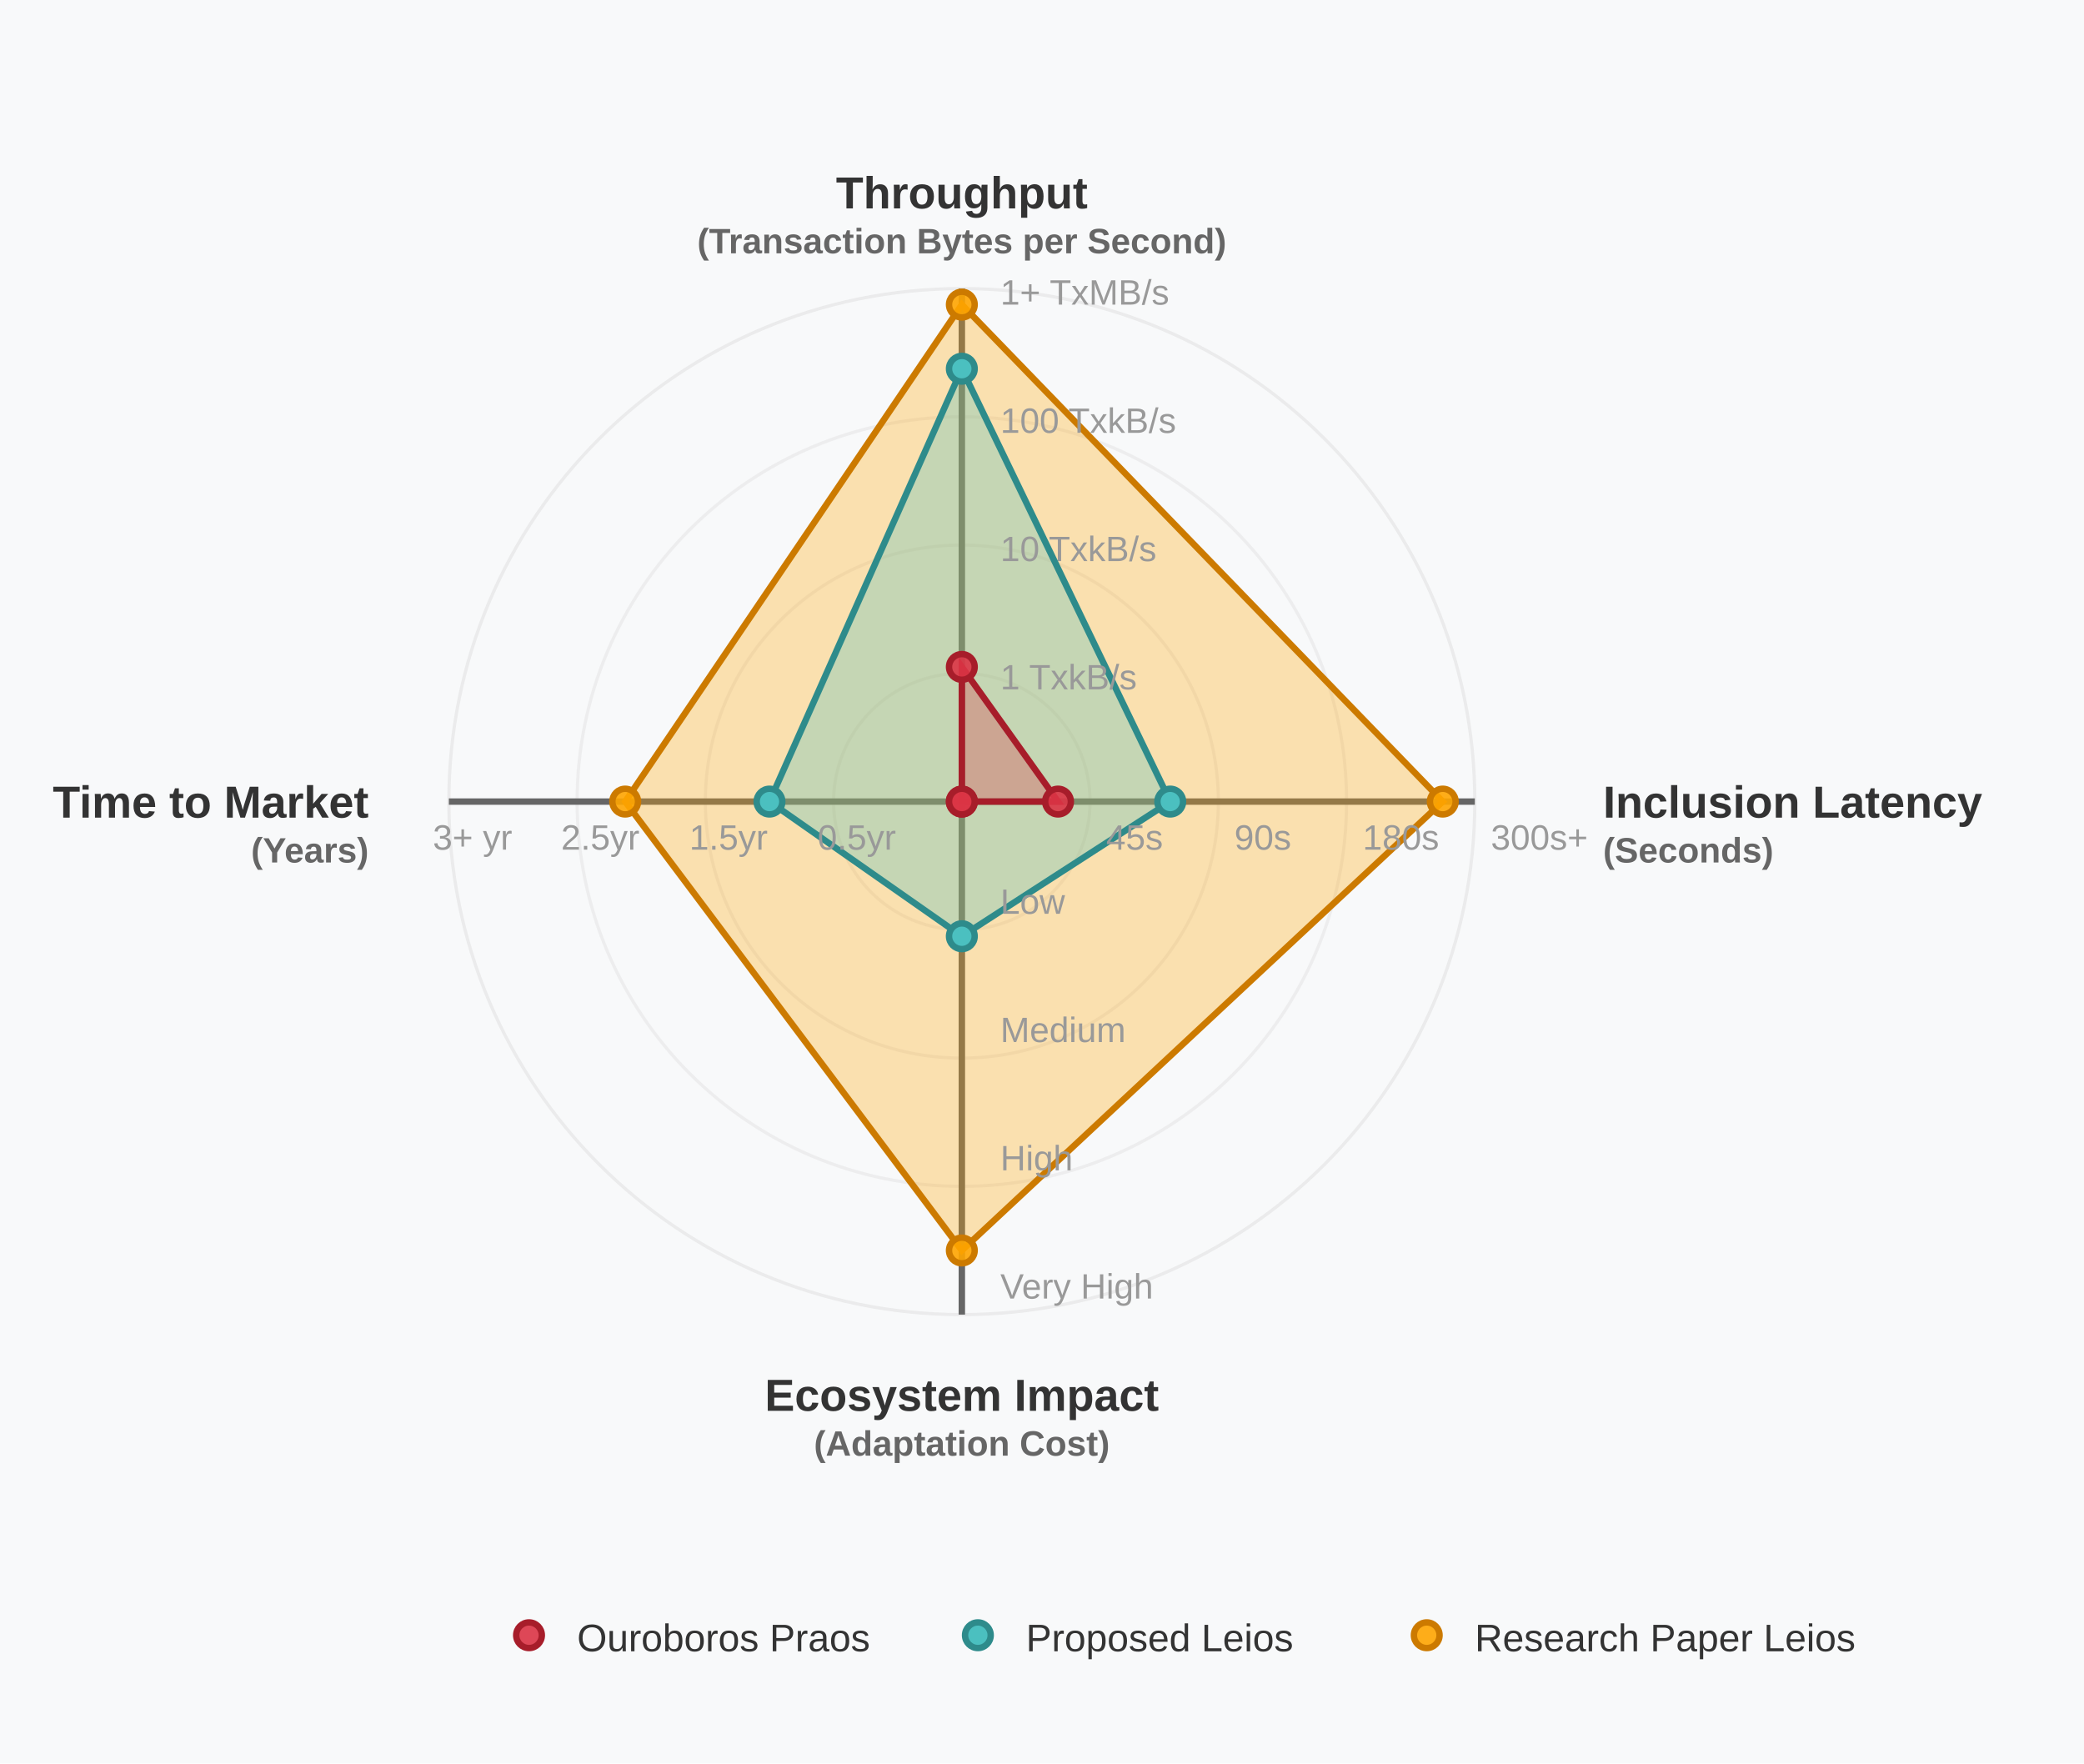
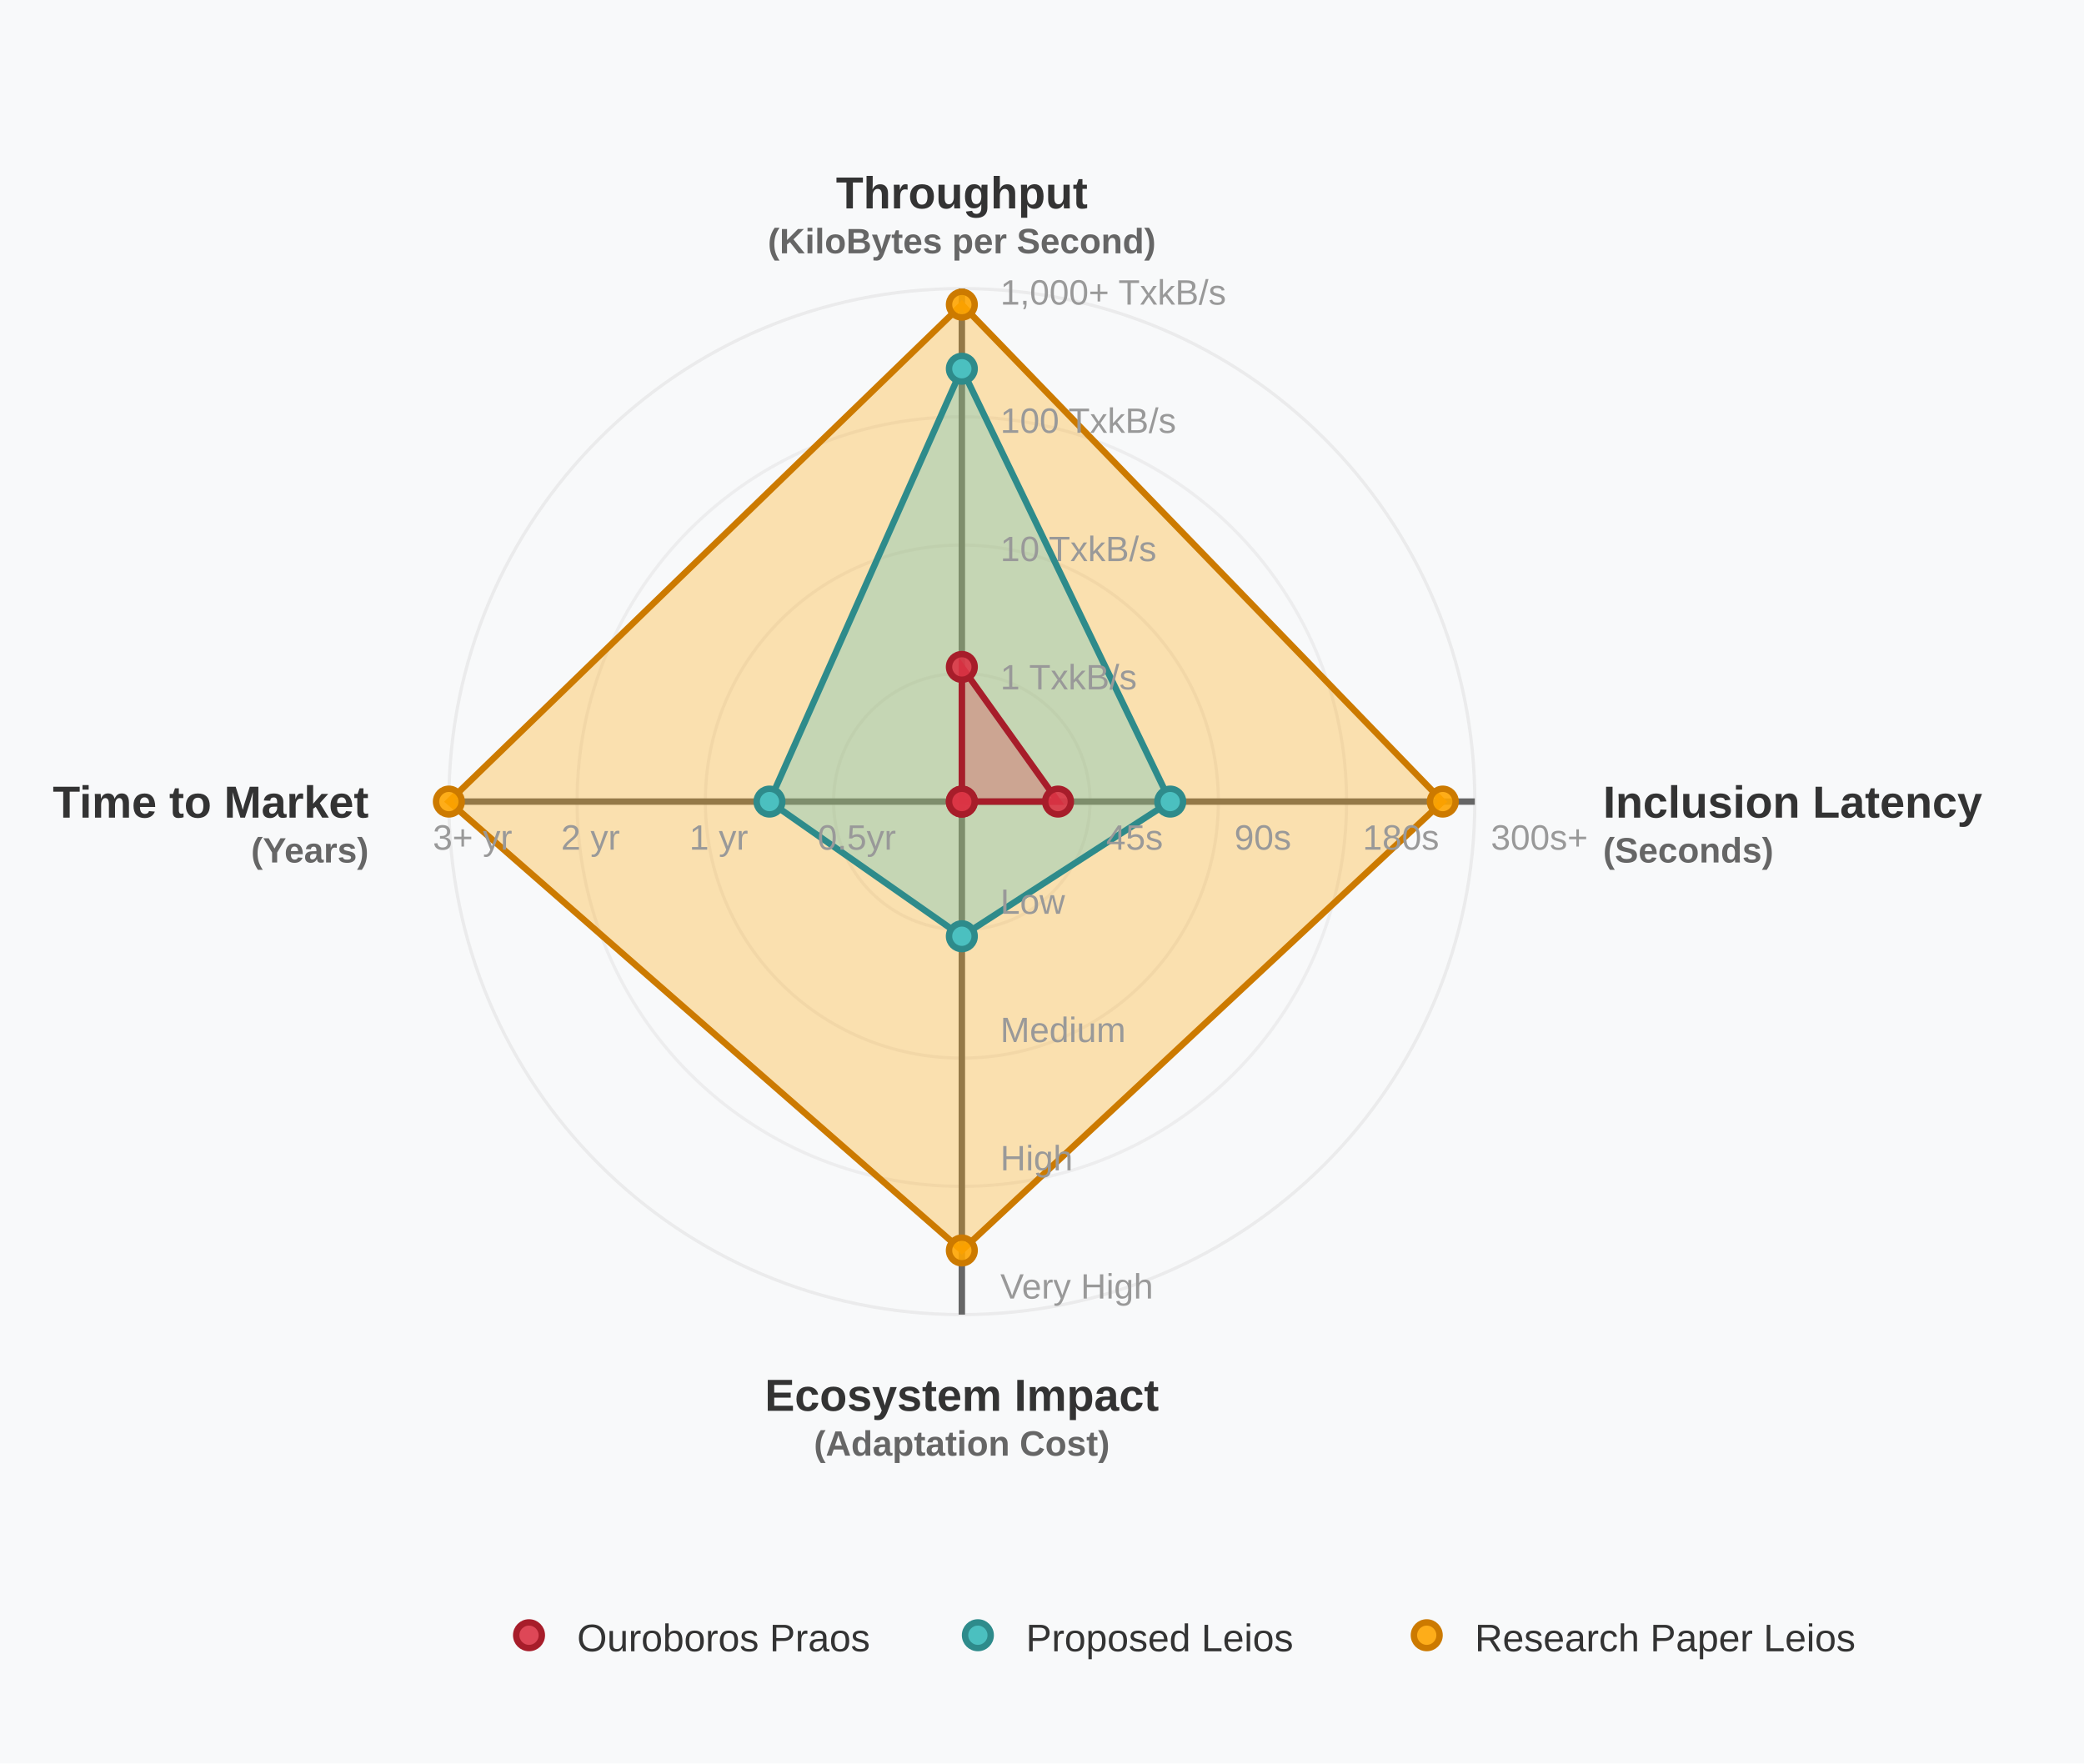
<svg xmlns="http://www.w3.org/2000/svg" width="650" height="550" viewBox="0 0 650 550">
  <rect width="650" height="550" fill="#f8f9fa" />
  <g transform="translate(300, 250)">
    <g stroke="#ddd" fill="none" stroke-width="1">
      <circle cx="0" cy="0" r="160" opacity="0.5" />
      <circle cx="0" cy="0" r="120" opacity="0.4" />
      <circle cx="0" cy="0" r="80" opacity="0.4" />
      <circle cx="0" cy="0" r="40" opacity="0.4" />
    </g>
    <g stroke="#666" stroke-width="2">
      <line x1="0" y1="0" x2="0" y2="-160" />
      <line x1="0" y1="0" x2="160" y2="0" />
      <line x1="0" y1="0" x2="0" y2="160" />
      <line x1="0" y1="0" x2="-160" y2="0" />
    </g>
-     <polygon points="0,-155 150,0 0,140 -105,0" fill="rgba(255, 165, 0, 0.3)" stroke="#cc7a00" stroke-width="2" />
+     <polygon points="0,-155 150,0 0,140 -160,0" fill="rgba(255, 165, 0, 0.3)" stroke="#cc7a00" stroke-width="2" />
    <polygon points="0,-135 65,0 0,42 -60,0" fill="rgba(75, 192, 192, 0.3)" stroke="#2e8b8b" stroke-width="2" />
    <polygon points="0,-42 30,0 0,0 0,0" fill="rgba(220, 53, 69, 0.3)" stroke="#a71d2a" stroke-width="2" />
    <g fill="rgba(255, 165, 0, 0.9)" stroke="#cc7a00" stroke-width="2">
      <circle cx="0" cy="-155" r="4" />
      <circle cx="150" cy="0" r="4" />
      <circle cx="0" cy="140" r="4" />
-       <circle cx="-105" cy="0" r="4" />
+       <circle cx="-160" cy="0" r="4" />
    </g>
    <g fill="#4bc0c0" stroke="#2e8b8b" stroke-width="2">
      <circle cx="0" cy="-135" r="4" />
      <circle cx="65" cy="0" r="4" />
      <circle cx="0" cy="42" r="4" />
      <circle cx="-60" cy="0" r="4" />
    </g>
    <g fill="rgba(220, 53, 69, 0.9)" stroke="#a71d2a" stroke-width="2">
      <circle cx="0" cy="-42" r="4" />
      <circle cx="30" cy="0" r="4" />
      <circle cx="0" cy="0" r="4" />
      <circle cx="0" cy="0" r="4" />
    </g>
    <text x="0" y="-185" text-anchor="middle" font-family="Arial" font-size="14" font-weight="bold" fill="#333">Throughput</text>
-     <text x="0" y="-171" text-anchor="middle" font-family="Arial" font-size="11" fill="#666" font-weight="bold">(Transaction Bytes per Second)</text>
+     <text x="0" y="-171" text-anchor="middle" font-family="Arial" font-size="11" fill="#666" font-weight="bold">(KiloBytes per Second)</text>
    <text x="200" y="5" text-anchor="start" font-family="Arial" font-size="14" font-weight="bold" fill="#333">Inclusion Latency</text>
    <text x="200" y="19" text-anchor="start" font-family="Arial" font-size="11" font-weight="bold" fill="#666">(Seconds)</text>
    <text x="0" y="190" text-anchor="middle" font-family="Arial" font-size="14" font-weight="bold" fill="#333">Ecosystem Impact</text>
    <text x="0" y="204" text-anchor="middle" font-family="Arial" font-size="11" font-weight="bold" fill="#666">(Adaptation Cost)</text>
    <text x="-185" y="5" text-anchor="end" font-family="Arial" font-size="14" font-weight="bold" fill="#333">Time to Market</text>
    <text x="-185" y="19" text-anchor="end" font-family="Arial" font-size="11" font-weight="bold" fill="#666">(Years)</text>
-     <text x="12" y="-155" font-family="Arial" font-size="11" fill="#999">1+ TxMB/s</text>
+     <text x="12" y="-155" font-family="Arial" font-size="11" fill="#999">1,000+ TxkB/s</text>
    <text x="12" y="-115" font-family="Arial" font-size="11" fill="#999">100 TxkB/s</text>
    <text x="12" y="-75" font-family="Arial" font-size="11" fill="#999">10 TxkB/s</text>
    <text x="12" y="-35" font-family="Arial" font-size="11" fill="#999">1 TxkB/s</text>
    <text x="165" y="15" font-family="Arial" font-size="11" fill="#999">300s+</text>
    <text x="125" y="15" font-family="Arial" font-size="11" fill="#999">180s</text>
    <text x="85" y="15" font-family="Arial" font-size="11" fill="#999">90s</text>
    <text x="45" y="15" font-family="Arial" font-size="11" fill="#999">45s</text>
    <text x="12" y="155" font-family="Arial" font-size="11" fill="#999">Very High</text>
    <text x="12" y="115" font-family="Arial" font-size="11" fill="#999">High</text>
    <text x="12" y="75" font-family="Arial" font-size="11" fill="#999">Medium</text>
    <text x="12" y="35" font-family="Arial" font-size="11" fill="#999">Low</text>
    <text x="-165" y="15" font-family="Arial" font-size="11" fill="#999">3+ yr</text>
-     <text x="-125" y="15" font-family="Arial" font-size="11" fill="#999">2.5yr</text>
-     <text x="-85" y="15" font-family="Arial" font-size="11" fill="#999">1.5yr</text>
+     <text x="-125" y="15" font-family="Arial" font-size="11" fill="#999">2 yr</text>
+     <text x="-85" y="15" font-family="Arial" font-size="11" fill="#999">1 yr</text>
    <text x="-45" y="15" font-family="Arial" font-size="11" fill="#999">0.5yr</text>
  </g>
  <g transform="translate(325, 510)">
    <circle cx="-160" cy="0" r="4" fill="rgba(220, 53, 69, 0.9)" stroke="#a71d2a" stroke-width="2" />
    <text x="-145" y="5" text-anchor="start" font-family="Arial" font-size="12" fill="#333">Ouroboros Praos</text>
    <circle cx="-20" cy="0" r="4" fill="#4bc0c0" stroke="#2e8b8b" stroke-width="2" />
    <text x="-5" y="5" text-anchor="start" font-family="Arial" font-size="12" fill="#333">Proposed Leios</text>
    <circle cx="120" cy="0" r="4" fill="rgba(255, 165, 0, 0.9)" stroke="#cc7a00" stroke-width="2" />
    <text x="135" y="5" text-anchor="start" font-family="Arial" font-size="12" fill="#333">Research Paper Leios</text>
  </g>
</svg>
